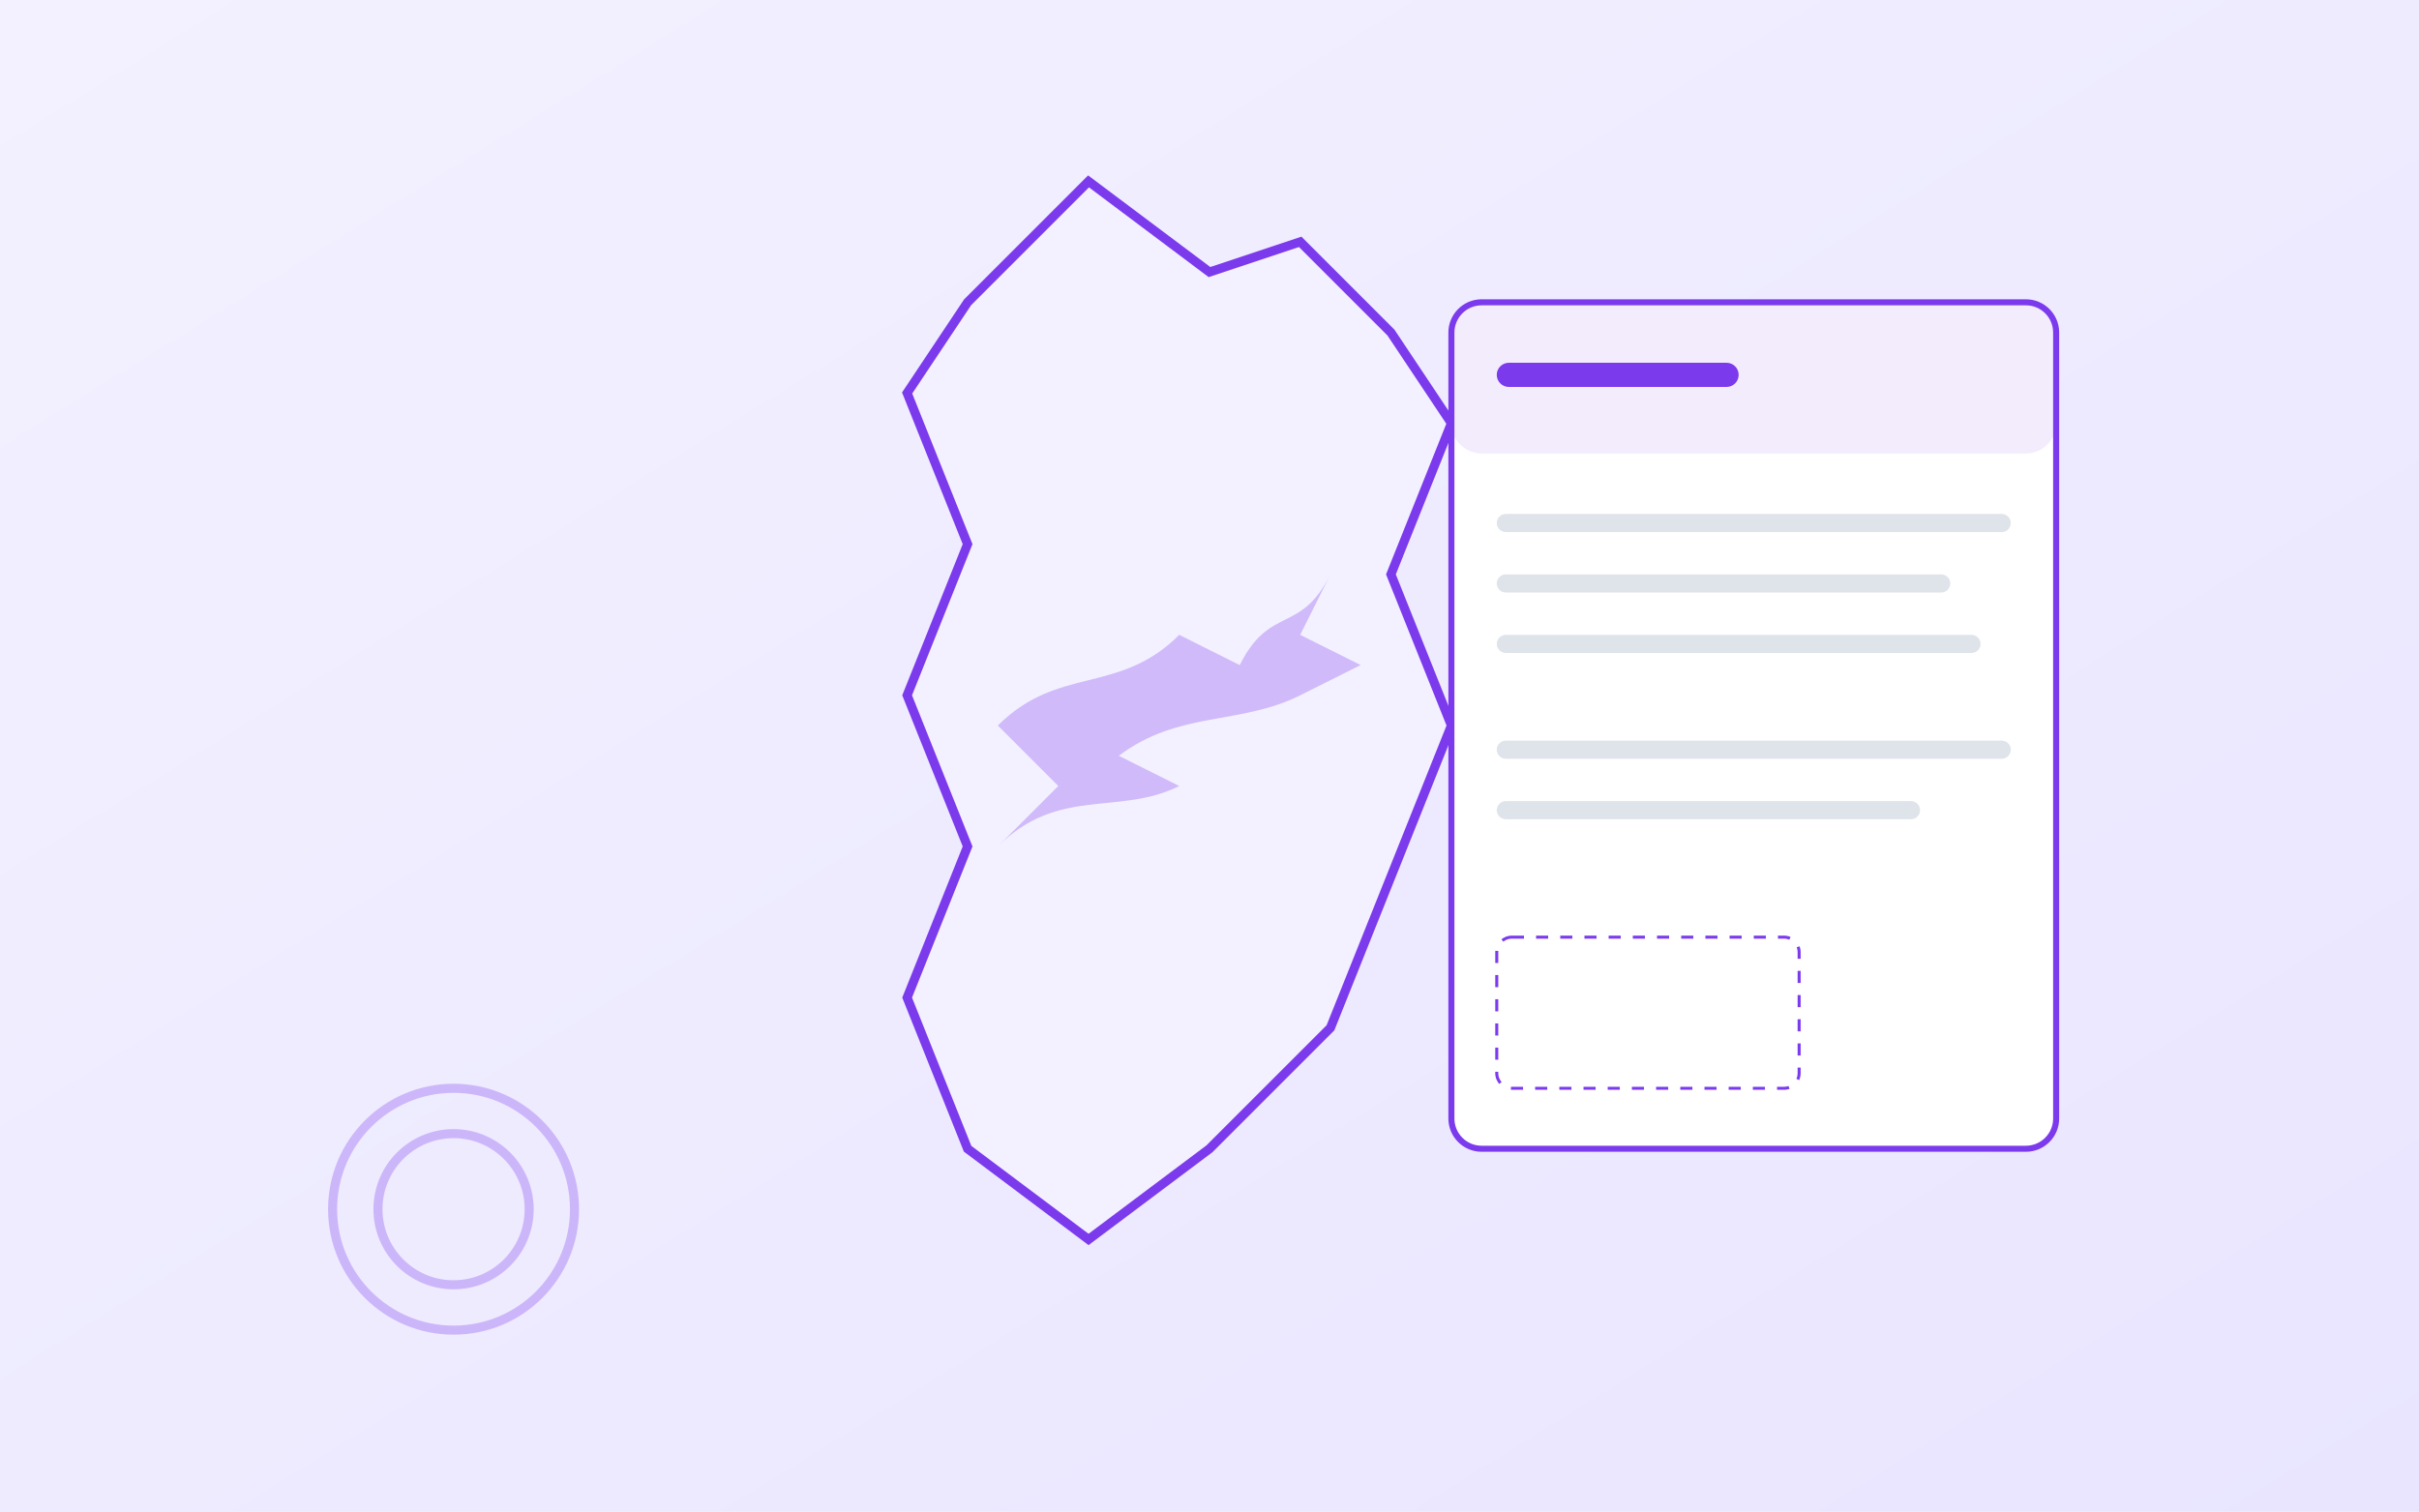
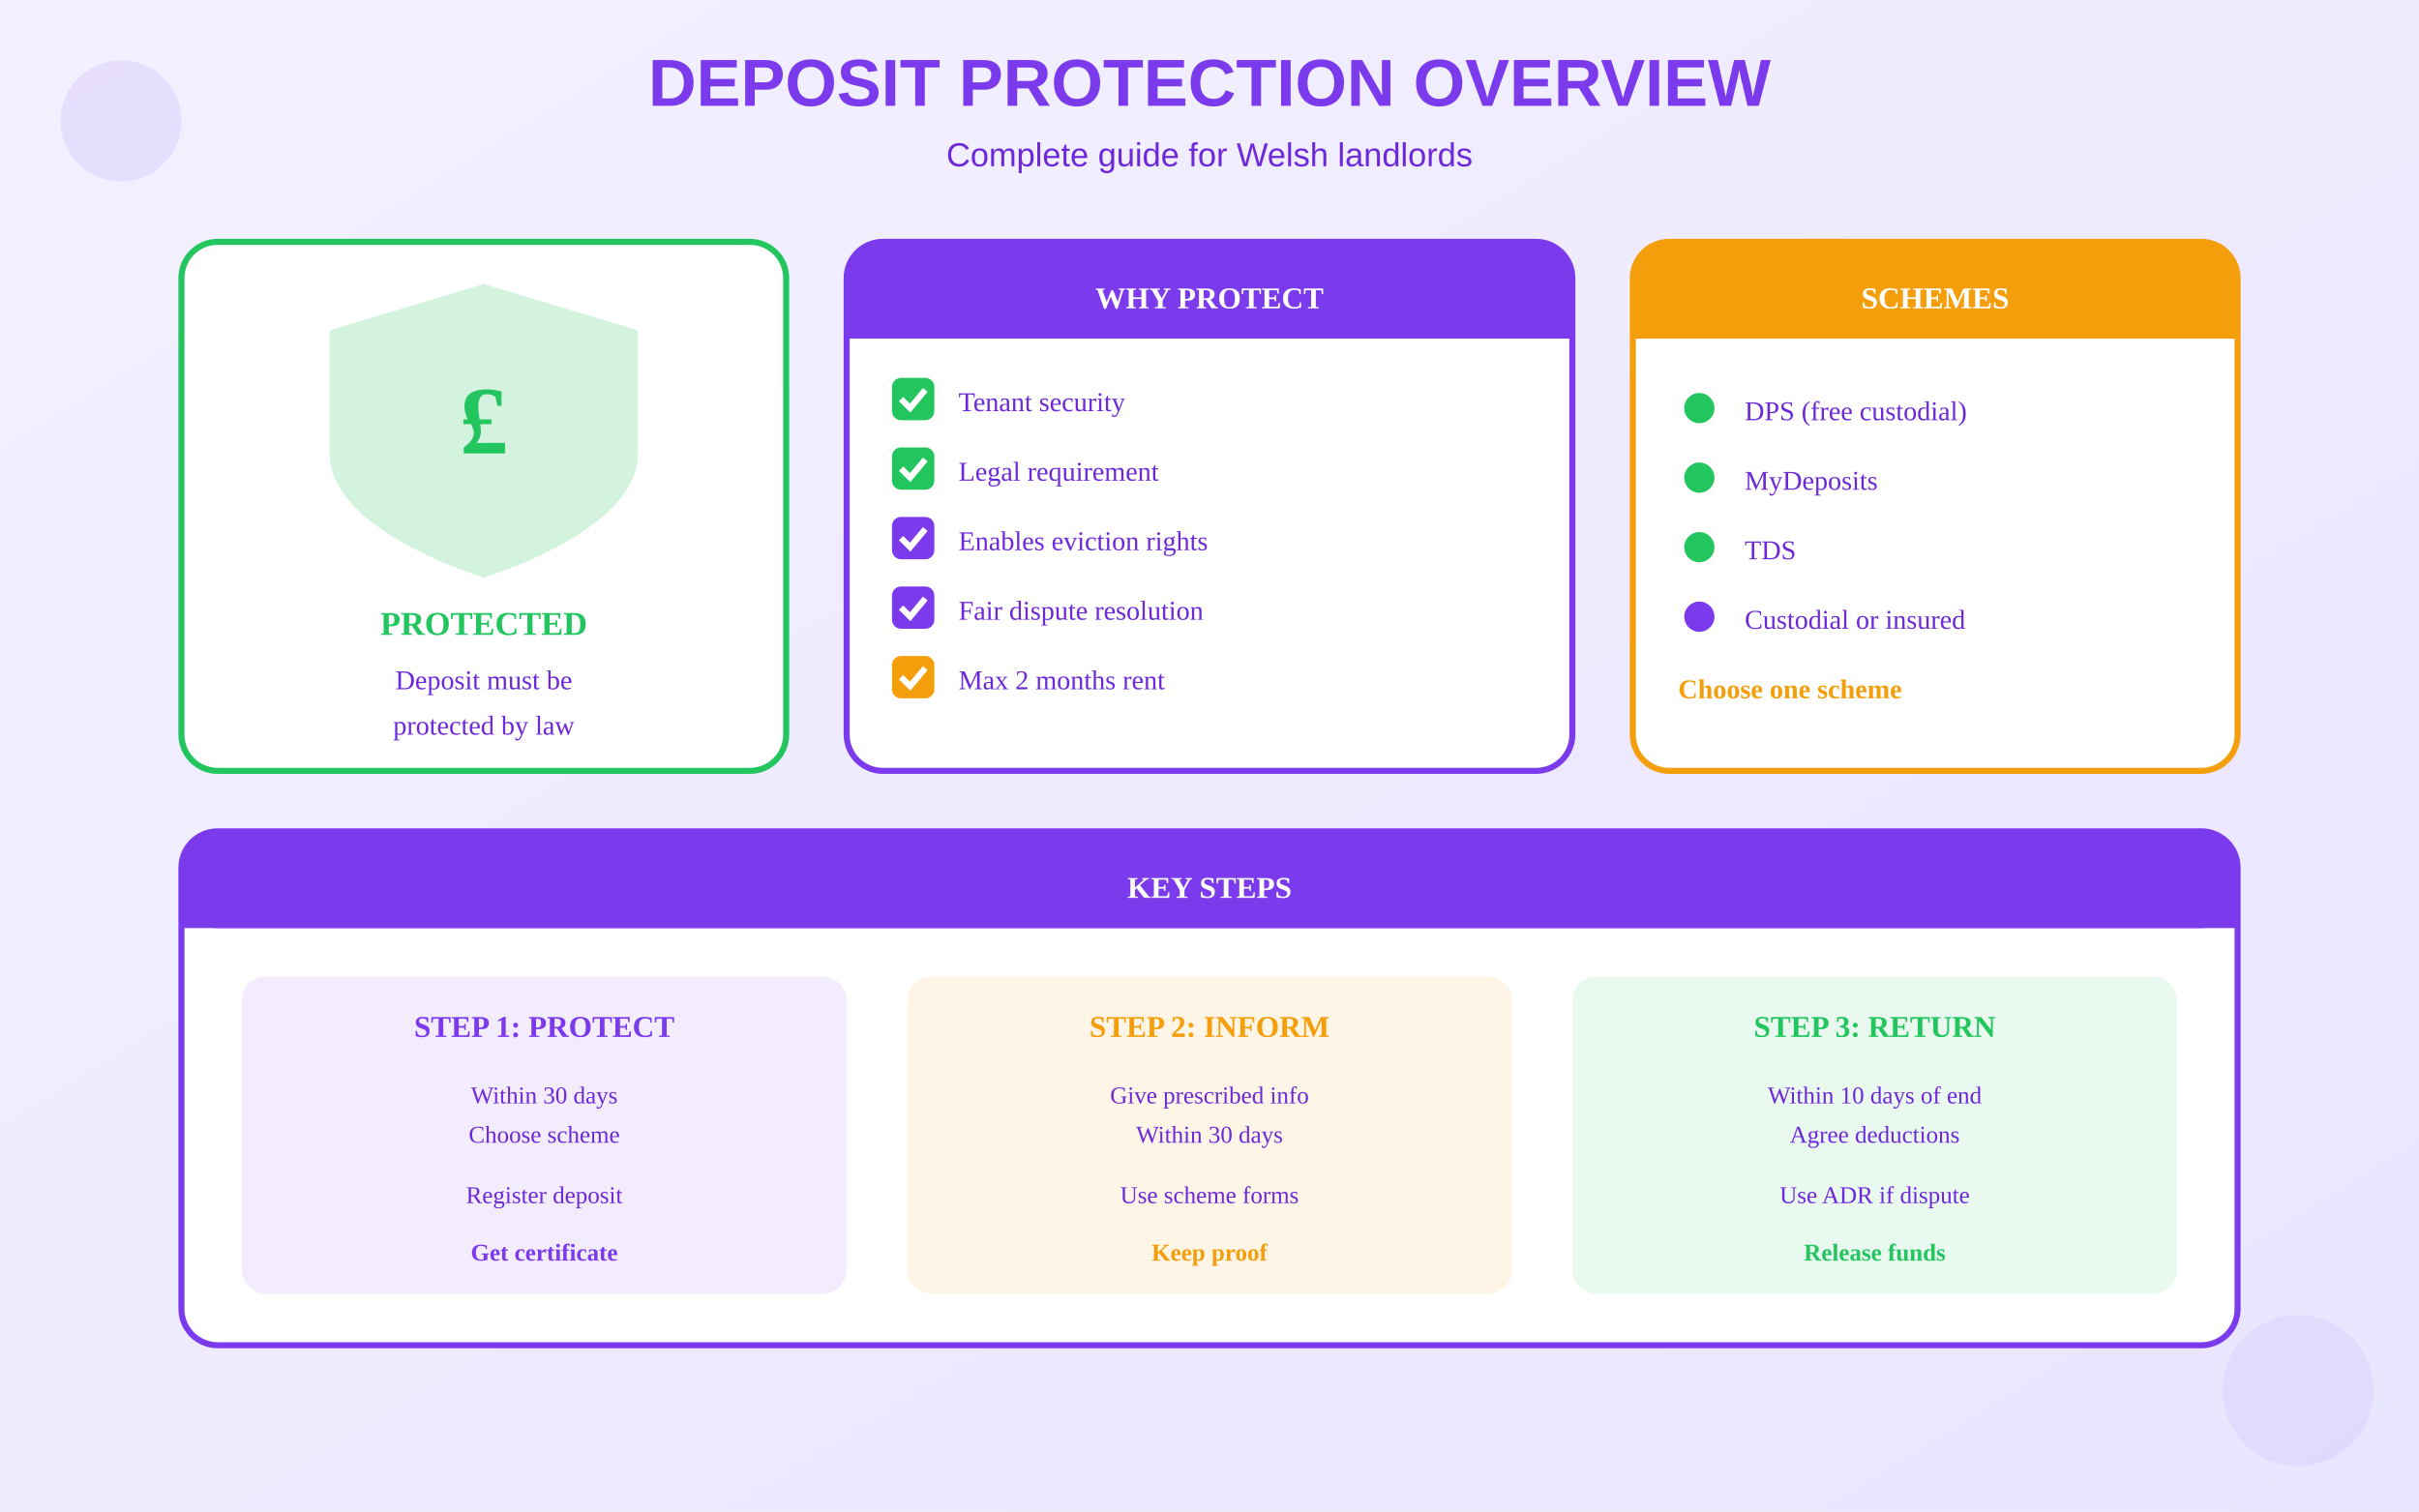
<svg xmlns="http://www.w3.org/2000/svg" viewBox="0 0 800 500">
  <defs>
    <linearGradient id="bgGrad" x1="0%" y1="0%" x2="100%" y2="100%">
      <stop offset="0%" style="stop-color:#F3F1FF" />
      <stop offset="100%" style="stop-color:#E9E5FF" />
    </linearGradient>
  </defs>
  <rect width="800" height="500" fill="url(#bgGrad)" />
-   <g transform="translate(280, 60)">
-     <path d="M80 0 L120 30 L150 20 L180 50 L200 80 L180 130 L200 180 L180 230 L160 280              L120 320 L80 350 L40 320 L20 270 L40 220 L20 170 L40 120 L20 70 L40 40 Z" fill="#F3F1FF" stroke="#7C3AED" stroke-width="3" />
-     <g transform="translate(50, 100)">
-       <path d="M0 80 C20 60 40 70 60 50 L80 60 C90 40 100 50 110 30 L100 50 L120 60 L100 70                C80 80 60 75 40 90 L60 100 C40 110 20 100 0 120 L20 100 C10 90 5 85 0 80 Z" fill="#7C3AED" opacity="0.3" />
+   <text x="400" y="35" text-anchor="middle" fill="#7C3AED" font-size="22" font-weight="bold" font-family="Arial">DEPOSIT PROTECTION OVERVIEW</text>
+   <text x="400" y="55" text-anchor="middle" fill="#6D28D9" font-size="11" font-family="Arial">Complete guide for Welsh landlords</text>
+   <g transform="translate(60, 80)">
+     <rect x="0" y="0" width="200" height="175" rx="12" fill="white" stroke="#22C55E" stroke-width="2" />
+     <g transform="translate(40, 10)">
+       <path d="M60 5 L110 20 L110 60 C110 85 60 100 60 100 C60 100 10 85 10 60 L10 20 Z" fill="#22C55E" opacity="0.2" stroke="#22C55E" stroke-width="2" />
+       <text x="60" y="60" text-anchor="middle" fill="#22C55E" font-size="32" font-weight="bold">£</text>
+     </g>
+     <text x="100" y="130" text-anchor="middle" fill="#22C55E" font-size="11" font-weight="bold">PROTECTED</text>
+     <text x="100" y="148" text-anchor="middle" fill="#6D28D9" font-size="9">Deposit must be</text>
+     <text x="100" y="163" text-anchor="middle" fill="#6D28D9" font-size="9">protected by law</text>
+   </g>
+   <g transform="translate(280, 80)">
+     <rect x="0" y="0" width="240" height="175" rx="12" fill="white" stroke="#7C3AED" stroke-width="2" />
+     <rect x="0" y="0" width="240" height="32" rx="12" fill="#7C3AED" />
+     <rect x="0" y="20" width="240" height="12" fill="#7C3AED" />
+     <text x="120" y="22" text-anchor="middle" fill="white" font-size="10" font-weight="bold">WHY PROTECT</text>
+     <g transform="translate(15, 45)">
+       <rect x="0" y="0" width="14" height="14" rx="3" fill="#22C55E" />
+       <path d="M3 7 L6 10 L11 4" stroke="white" stroke-width="2" fill="none" />
+       <text x="22" y="11" fill="#6D28D9" font-size="9">Tenant security</text>
+     </g>
+     <g transform="translate(15, 68)">
+       <rect x="0" y="0" width="14" height="14" rx="3" fill="#22C55E" />
+       <path d="M3 7 L6 10 L11 4" stroke="white" stroke-width="2" fill="none" />
+       <text x="22" y="11" fill="#6D28D9" font-size="9">Legal requirement</text>
+     </g>
+     <g transform="translate(15, 91)">
+       <rect x="0" y="0" width="14" height="14" rx="3" fill="#7C3AED" />
+       <path d="M3 7 L6 10 L11 4" stroke="white" stroke-width="2" fill="none" />
+       <text x="22" y="11" fill="#6D28D9" font-size="9">Enables eviction rights</text>
+     </g>
+     <g transform="translate(15, 114)">
+       <rect x="0" y="0" width="14" height="14" rx="3" fill="#7C3AED" />
+       <path d="M3 7 L6 10 L11 4" stroke="white" stroke-width="2" fill="none" />
+       <text x="22" y="11" fill="#6D28D9" font-size="9">Fair dispute resolution</text>
+     </g>
+     <g transform="translate(15, 137)">
+       <rect x="0" y="0" width="14" height="14" rx="3" fill="#F59E0B" />
+       <path d="M3 7 L6 10 L11 4" stroke="white" stroke-width="2" fill="none" />
+       <text x="22" y="11" fill="#6D28D9" font-size="9">Max 2 months rent</text>
    </g>
  </g>
-   <g transform="translate(480, 100)">
-     <rect x="0" y="0" width="200" height="280" rx="10" fill="white" stroke="#7C3AED" stroke-width="2" />
-     <rect x="0" y="0" width="200" height="50" rx="10" fill="#7C3AED" opacity="0.1" />
-     <rect x="15" y="20" width="80" height="8" rx="4" fill="#7C3AED" />
-     <rect x="15" y="70" width="170" height="6" rx="3" fill="#94A3B8" opacity="0.3" />
-     <rect x="15" y="90" width="150" height="6" rx="3" fill="#94A3B8" opacity="0.3" />
-     <rect x="15" y="110" width="160" height="6" rx="3" fill="#94A3B8" opacity="0.3" />
-     <rect x="15" y="145" width="170" height="6" rx="3" fill="#94A3B8" opacity="0.3" />
-     <rect x="15" y="165" width="140" height="6" rx="3" fill="#94A3B8" opacity="0.3" />
-     <rect x="15" y="210" width="100" height="50" rx="5" stroke="#7C3AED" stroke-width="1" stroke-dasharray="4" fill="none" />
+   <g transform="translate(540, 80)">
+     <rect x="0" y="0" width="200" height="175" rx="12" fill="white" stroke="#F59E0B" stroke-width="2" />
+     <rect x="0" y="0" width="200" height="32" rx="12" fill="#F59E0B" />
+     <rect x="0" y="20" width="200" height="12" fill="#F59E0B" />
+     <text x="100" y="22" text-anchor="middle" fill="white" font-size="10" font-weight="bold">SCHEMES</text>
+     <g transform="translate(15, 48)">
+       <circle cx="7" cy="7" r="5" fill="#22C55E" />
+       <text x="22" y="11" fill="#6D28D9" font-size="9">DPS (free custodial)</text>
+     </g>
+     <g transform="translate(15, 71)">
+       <circle cx="7" cy="7" r="5" fill="#22C55E" />
+       <text x="22" y="11" fill="#6D28D9" font-size="9">MyDeposits</text>
+     </g>
+     <g transform="translate(15, 94)">
+       <circle cx="7" cy="7" r="5" fill="#22C55E" />
+       <text x="22" y="11" fill="#6D28D9" font-size="9">TDS</text>
+     </g>
+     <g transform="translate(15, 117)">
+       <circle cx="7" cy="7" r="5" fill="#7C3AED" />
+       <text x="22" y="11" fill="#6D28D9" font-size="9">Custodial or insured</text>
+     </g>
+     <g transform="translate(15, 140)">
+       <text x="0" y="11" fill="#F59E0B" font-size="9" font-weight="bold">Choose one scheme</text>
+     </g>
  </g>
-   <circle cx="150" cy="400" r="40" fill="none" stroke="#7C3AED" stroke-width="3" opacity="0.3" />
-   <circle cx="150" cy="400" r="25" fill="none" stroke="#7C3AED" stroke-width="3" opacity="0.3" />
+   <g transform="translate(60, 275)">
+     <rect x="0" y="0" width="680" height="170" rx="12" fill="white" stroke="#7C3AED" stroke-width="2" />
+     <rect x="0" y="0" width="680" height="32" rx="12" fill="#7C3AED" />
+     <rect x="0" y="20" width="680" height="12" fill="#7C3AED" />
+     <text x="340" y="22" text-anchor="middle" fill="white" font-size="10" font-weight="bold">KEY STEPS</text>
+     <g transform="translate(20, 48)">
+       <rect x="0" y="0" width="200" height="105" rx="8" fill="#7C3AED" opacity="0.1" />
+       <text x="100" y="20" text-anchor="middle" fill="#7C3AED" font-size="10" font-weight="bold">STEP 1: PROTECT</text>
+       <text x="100" y="42" text-anchor="middle" fill="#6D28D9" font-size="8">Within 30 days</text>
+       <text x="100" y="55" text-anchor="middle" fill="#6D28D9" font-size="8">Choose scheme</text>
+       <text x="100" y="75" text-anchor="middle" fill="#6D28D9" font-size="8">Register deposit</text>
+       <text x="100" y="94" text-anchor="middle" fill="#7C3AED" font-size="8" font-weight="bold">Get certificate</text>
+     </g>
+     <g transform="translate(240, 48)">
+       <rect x="0" y="0" width="200" height="105" rx="8" fill="#F59E0B" opacity="0.1" />
+       <text x="100" y="20" text-anchor="middle" fill="#F59E0B" font-size="10" font-weight="bold">STEP 2: INFORM</text>
+       <text x="100" y="42" text-anchor="middle" fill="#6D28D9" font-size="8">Give prescribed info</text>
+       <text x="100" y="55" text-anchor="middle" fill="#6D28D9" font-size="8">Within 30 days</text>
+       <text x="100" y="75" text-anchor="middle" fill="#6D28D9" font-size="8">Use scheme forms</text>
+       <text x="100" y="94" text-anchor="middle" fill="#F59E0B" font-size="8" font-weight="bold">Keep proof</text>
+     </g>
+     <g transform="translate(460, 48)">
+       <rect x="0" y="0" width="200" height="105" rx="8" fill="#22C55E" opacity="0.1" />
+       <text x="100" y="20" text-anchor="middle" fill="#22C55E" font-size="10" font-weight="bold">STEP 3: RETURN</text>
+       <text x="100" y="42" text-anchor="middle" fill="#6D28D9" font-size="8">Within 10 days of end</text>
+       <text x="100" y="55" text-anchor="middle" fill="#6D28D9" font-size="8">Agree deductions</text>
+       <text x="100" y="75" text-anchor="middle" fill="#6D28D9" font-size="8">Use ADR if dispute</text>
+       <text x="100" y="94" text-anchor="middle" fill="#22C55E" font-size="8" font-weight="bold">Release funds</text>
+     </g>
+   </g>
+   <circle cx="40" cy="40" r="20" fill="#7C3AED" opacity="0.1" />
+   <circle cx="760" cy="460" r="25" fill="#A78BFA" opacity="0.12" />
</svg>
